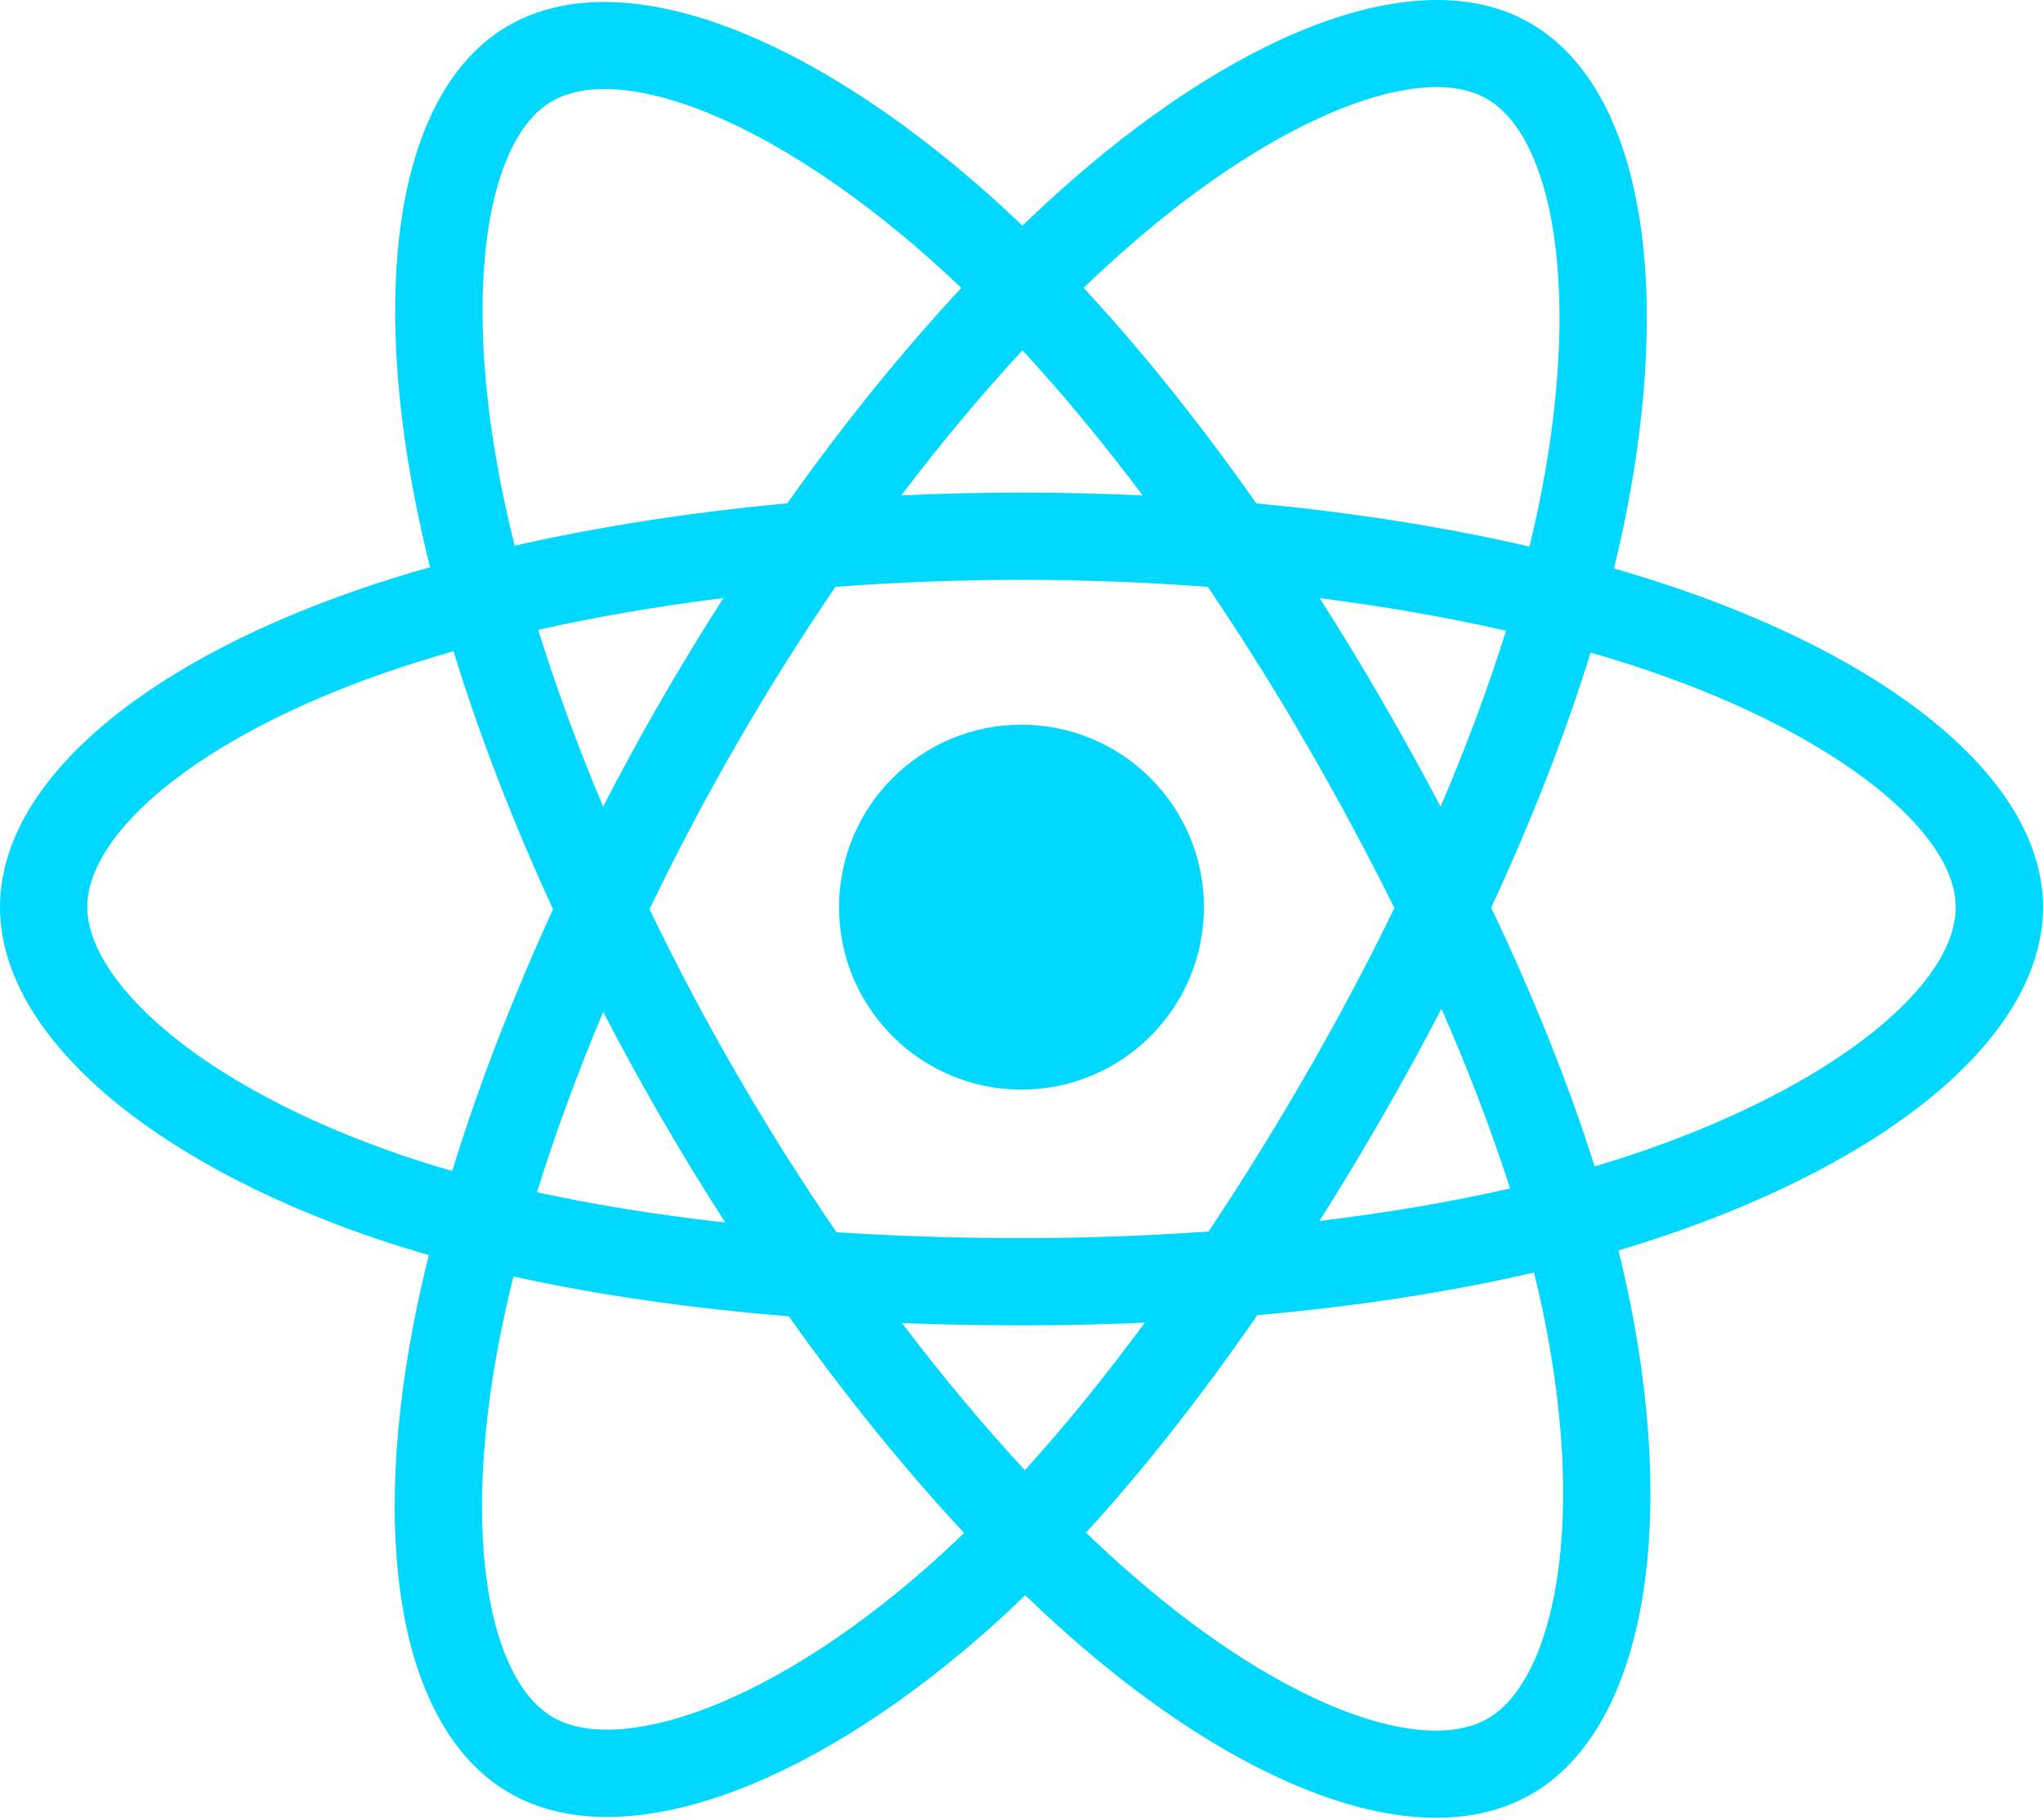
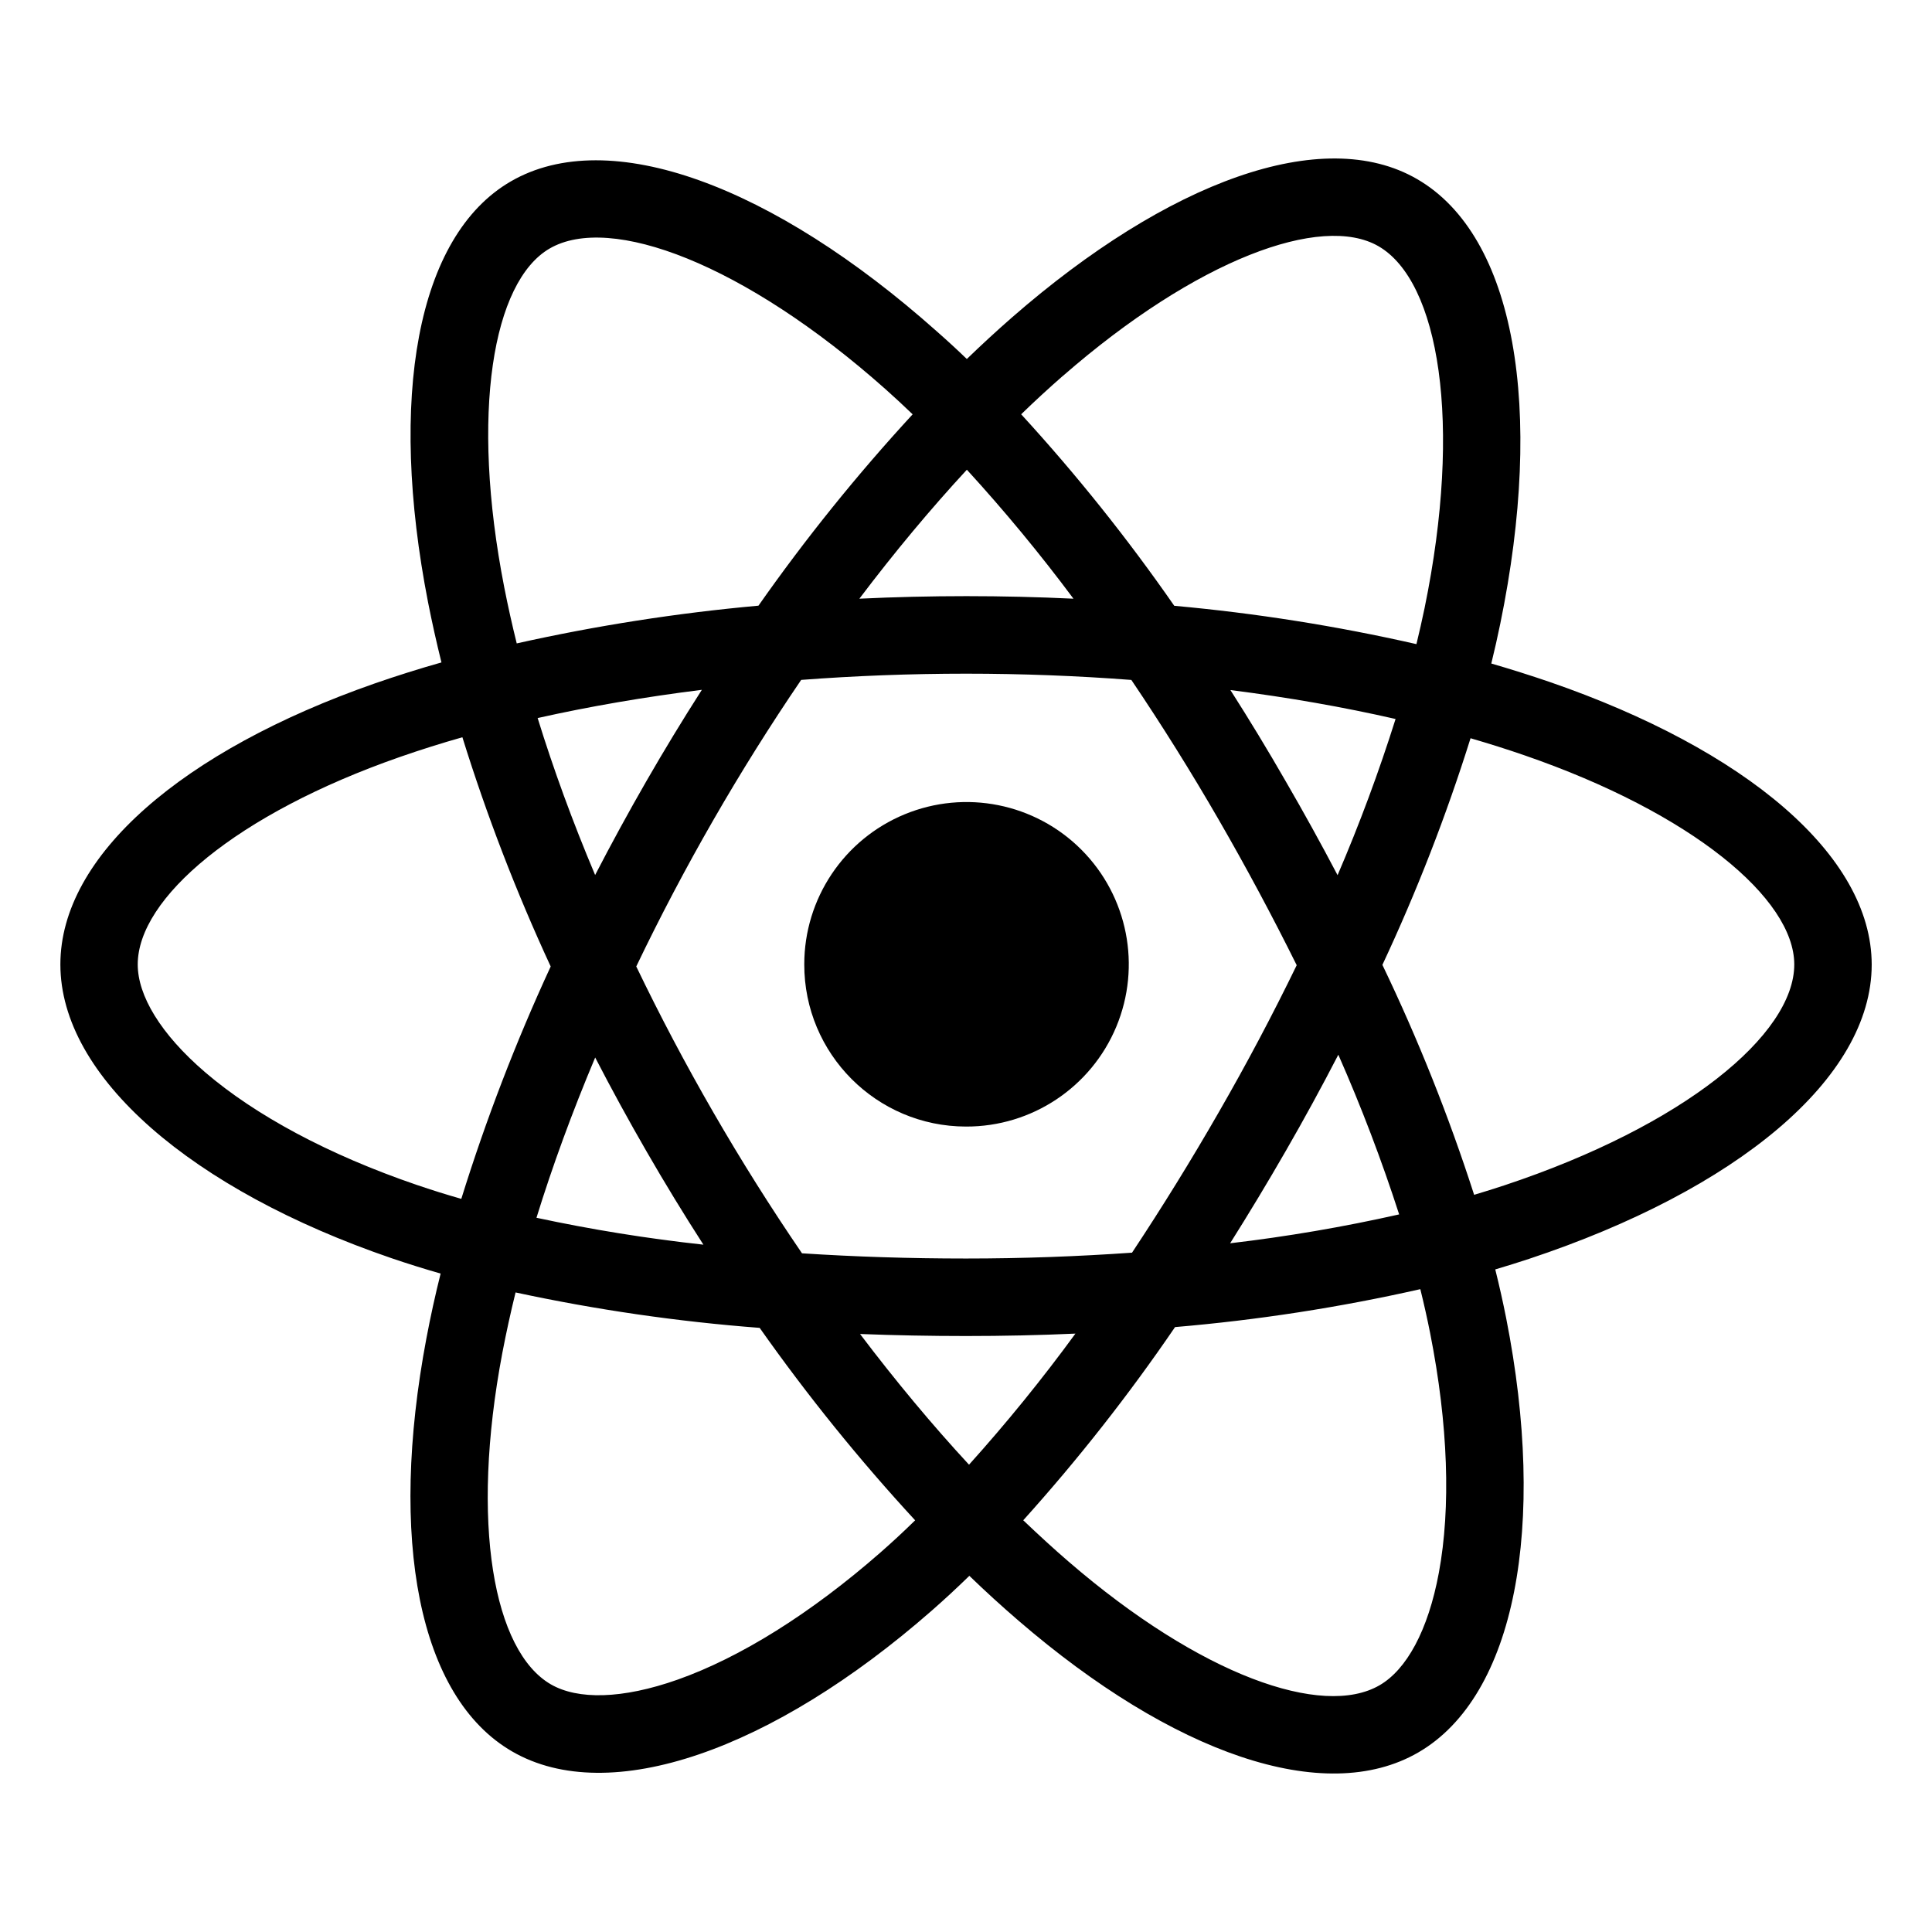
- <svg xmlns="http://www.w3.org/2000/svg" aria-hidden="true" role="img" class="iconify iconify--logos" width="35.93" height="32" preserveAspectRatio="xMidYMid meet" viewBox="0 0 256 228">
-   <path fill="#00D8FF" d="M210.483 73.824a171.49 171.49 0 0 0-8.24-2.597c.465-1.9.893-3.777 1.273-5.621c6.238-30.281 2.16-54.676-11.769-62.708c-13.355-7.7-35.196.329-57.254 19.526a171.23 171.23 0 0 0-6.375 5.848a155.866 155.866 0 0 0-4.241-3.917C100.759 3.829 77.587-4.822 63.673 3.233C50.33 10.957 46.379 33.89 51.995 62.588a170.974 170.974 0 0 0 1.892 8.48c-3.28.932-6.445 1.924-9.474 2.98C17.309 83.498 0 98.307 0 113.668c0 15.865 18.582 31.778 46.812 41.427a145.52 145.52 0 0 0 6.921 2.165a167.467 167.467 0 0 0-2.01 9.138c-5.354 28.2-1.173 50.591 12.134 58.266c13.744 7.926 36.812-.22 59.273-19.855a145.567 145.567 0 0 0 5.342-4.923a168.064 168.064 0 0 0 6.92 6.314c21.758 18.722 43.246 26.282 56.54 18.586c13.731-7.949 18.194-32.003 12.4-61.268a145.016 145.016 0 0 0-1.535-6.842c1.62-.48 3.21-.974 4.76-1.488c29.348-9.723 48.443-25.443 48.443-41.52c0-15.417-17.868-30.326-45.517-39.844Zm-6.365 70.984c-1.4.463-2.836.91-4.3 1.345c-3.24-10.257-7.612-21.163-12.963-32.432c5.106-11 9.31-21.767 12.459-31.957c2.619.758 5.16 1.557 7.61 2.4c23.69 8.156 38.14 20.213 38.14 29.504c0 9.896-15.606 22.743-40.946 31.14Zm-10.514 20.834c2.562 12.94 2.927 24.64 1.23 33.787c-1.524 8.219-4.59 13.698-8.382 15.893c-8.067 4.67-25.32-1.4-43.927-17.412a156.726 156.726 0 0 1-6.437-5.87c7.214-7.889 14.423-17.06 21.459-27.246c12.376-1.098 24.068-2.894 34.671-5.345a134.17 134.17 0 0 1 1.386 6.193ZM87.276 214.515c-7.882 2.783-14.16 2.863-17.955.675c-8.075-4.657-11.432-22.636-6.853-46.752a156.923 156.923 0 0 1 1.869-8.499c10.486 2.32 22.093 3.988 34.498 4.994c7.084 9.967 14.501 19.128 21.976 27.15a134.668 134.668 0 0 1-4.877 4.492c-9.933 8.682-19.886 14.842-28.658 17.94ZM50.35 144.747c-12.483-4.267-22.792-9.812-29.858-15.863c-6.35-5.437-9.555-10.836-9.555-15.216c0-9.322 13.897-21.212 37.076-29.293c2.813-.98 5.757-1.905 8.812-2.773c3.204 10.42 7.406 21.315 12.477 32.332c-5.137 11.18-9.399 22.249-12.634 32.792a134.718 134.718 0 0 1-6.318-1.979Zm12.378-84.26c-4.811-24.587-1.616-43.134 6.425-47.789c8.564-4.958 27.502 2.111 47.463 19.835a144.318 144.318 0 0 1 3.841 3.545c-7.438 7.987-14.787 17.08-21.808 26.988c-12.04 1.116-23.565 2.908-34.161 5.309a160.342 160.342 0 0 1-1.76-7.887Zm110.427 27.268a347.8 347.8 0 0 0-7.785-12.803c8.168 1.033 15.994 2.404 23.343 4.08c-2.206 7.072-4.956 14.465-8.193 22.045a381.151 381.151 0 0 0-7.365-13.322Zm-45.032-43.861c5.044 5.465 10.096 11.566 15.065 18.186a322.04 322.04 0 0 0-30.257-.006c4.974-6.559 10.069-12.652 15.192-18.18ZM82.802 87.83a323.167 323.167 0 0 0-7.227 13.238c-3.184-7.553-5.909-14.98-8.134-22.152c7.304-1.634 15.093-2.97 23.209-3.984a321.524 321.524 0 0 0-7.848 12.897Zm8.081 65.352c-8.385-.936-16.291-2.203-23.593-3.793c2.26-7.3 5.045-14.885 8.298-22.6a321.187 321.187 0 0 0 7.257 13.246c2.594 4.48 5.28 8.868 8.038 13.147Zm37.542 31.03c-5.184-5.592-10.354-11.779-15.403-18.433c4.902.192 9.899.29 14.978.29c5.218 0 10.376-.117 15.453-.343c-4.985 6.774-10.018 12.97-15.028 18.486Zm52.198-57.817c3.422 7.8 6.306 15.345 8.596 22.52c-7.422 1.694-15.436 3.058-23.88 4.071a382.417 382.417 0 0 0 7.859-13.026a347.403 347.403 0 0 0 7.425-13.565Zm-16.898 8.101a358.557 358.557 0 0 1-12.281 19.815a329.4 329.4 0 0 1-23.444.823c-7.967 0-15.716-.248-23.178-.732a310.202 310.202 0 0 1-12.513-19.846h.001a307.41 307.41 0 0 1-10.923-20.627a310.278 310.278 0 0 1 10.89-20.637l-.001.001a307.318 307.318 0 0 1 12.413-19.761c7.613-.576 15.42-.876 23.31-.876H128c7.926 0 15.743.303 23.354.883a329.357 329.357 0 0 1 12.335 19.695a358.489 358.489 0 0 1 11.036 20.54a329.472 329.472 0 0 1-11 20.722Zm22.56-122.124c8.572 4.944 11.906 24.881 6.52 51.026c-.344 1.668-.73 3.367-1.15 5.09c-10.622-2.452-22.155-4.275-34.23-5.408c-7.034-10.017-14.323-19.124-21.64-27.008a160.789 160.789 0 0 1 5.888-5.4c18.9-16.447 36.564-22.941 44.612-18.3ZM128 90.808c12.625 0 22.86 10.235 22.86 22.86s-10.235 22.86-22.86 22.86s-22.86-10.235-22.86-22.86s10.235-22.86 22.86-22.86Z" />
+ <svg xmlns="http://www.w3.org/2000/svg" class="ionicon" viewBox="0 0 512 512">
+   <path d="M410.66 180.72q-7.67-2.62-15.45-4.88 1.29-5.25 2.38-10.56c11.7-56.9 4.05-102.74-22.06-117.83-25-14.48-66 .61-107.36 36.69q-6.1 5.34-11.95 11-3.9-3.76-8-7.36c-43.35-38.58-86.8-54.83-112.88-39.69-25 14.51-32.43 57.6-21.9 111.53q1.58 8 3.55 15.93a320.85 320.85 0 00-17.77 5.6C48.46 198.9 16 226.73 16 255.59c0 29.82 34.84 59.72 87.77 77.85q6.44 2.19 13 4.07-2.13 8.49-3.77 17.17c-10 53-2.2 95.07 22.75 109.49 25.77 14.89 69-.41 111.14-37.31q5-4.38 10-9.25 6.32 6.11 13 11.86c40.8 35.18 81.09 49.39 106 34.93 25.75-14.94 34.12-60.14 23.25-115.13q-1.25-6.3-2.88-12.86 4.56-1.35 8.93-2.79c55-18.27 90.83-47.81 90.83-78-.02-29-33.52-57.01-85.36-74.9zm-129-81.08c35.43-30.91 68.55-43.11 83.65-34.39 16.07 9.29 22.32 46.75 12.22 95.88q-1 4.8-2.16 9.57a487.83 487.83 0 00-64.18-10.16 481.27 481.27 0 00-40.57-50.75q5.38-5.22 11.02-10.15zM157.73 280.25q6.51 12.6 13.61 24.89 7.23 12.54 15.07 24.71a435.28 435.28 0 01-44.24-7.13c4.24-13.72 9.46-27.97 15.56-42.47zm0-48.33c-6-14.19-11.08-28.15-15.25-41.63 13.7-3.07 28.3-5.58 43.52-7.48q-7.65 11.94-14.72 24.23t-13.58 24.88zm10.9 24.17q9.48-19.77 20.42-38.78 10.93-19 23.27-37.13c14.28-1.08 28.92-1.65 43.71-1.65s29.52.57 43.79 1.66q12.21 18.09 23.13 37t20.69 38.6Q334 275.63 323 294.73q-10.91 19-23 37.24c-14.25 1-29 1.55-44 1.55s-29.47-.47-43.46-1.38q-12.43-18.19-23.46-37.29t-20.48-38.76zM340.75 305q7.25-12.58 13.92-25.49a440.41 440.41 0 0116.12 42.32 434.44 434.44 0 01-44.79 7.65q7.62-12.09 14.75-24.48zm13.72-73.07q-6.64-12.65-13.81-25-7-12.18-14.59-24.06c15.31 1.94 30 4.52 43.77 7.67a439.89 439.89 0 01-15.37 41.39zm-98.24-107.45a439.75 439.75 0 0128.25 34.18q-28.35-1.35-56.74 0c9.33-12.34 18.88-23.79 28.49-34.18zM145.66 65.86c16.06-9.32 51.57 4 89 37.27 2.39 2.13 4.8 4.36 7.2 6.67A491.37 491.37 0 00201 160.51a499.12 499.12 0 00-64.06 10q-1.83-7.36-3.3-14.82c-9.05-46.23-3.06-81.08 12.02-89.83zm-23.41 251.85q-6-1.71-11.85-3.71c-23.4-8-42.73-18.44-56-29.81-11.88-10.19-17.9-20.36-17.9-28.6 0-17.51 26.06-39.85 69.52-55q8.19-2.85 16.52-5.21a493.54 493.54 0 0023.4 60.75 502.46 502.46 0 00-23.69 61.58zm111.13 93.67c-18.63 16.32-37.29 27.89-53.74 33.72-14.78 5.23-26.55 5.38-33.66 1.27-15.14-8.75-21.44-42.54-12.85-87.86q1.53-8 3.5-16a480.85 480.85 0 0064.69 9.39 501.2 501.2 0 0041.2 51c-2.98 2.93-6.03 5.75-9.14 8.48zm23.42-23.22c-9.72-10.51-19.42-22.14-28.88-34.64q13.79.54 28.08.54c9.78 0 19.46-.21 29-.64a439.33 439.33 0 01-28.2 34.74zm124.52 28.59c-2.86 15.44-8.61 25.74-15.72 29.86-15.13 8.78-47.48-2.63-82.36-32.72-4-3.44-8-7.13-12.07-11a484.54 484.54 0 0040.23-51.2 477.84 477.84 0 0065-10.05q1.47 5.94 2.6 11.64c4.81 24.3 5.5 46.28 2.32 63.47zm17.4-102.64c-2.62.87-5.32 1.71-8.06 2.53a483.26 483.26 0 00-24.31-60.94 481.52 481.52 0 0023.36-60.06c4.91 1.43 9.68 2.93 14.27 4.52 44.42 15.32 71.52 38 71.52 55.43 0 18.6-29.27 42.74-76.78 58.52z" />
+   <path d="M256 298.55a43 43 0 10-42.86-43 42.91 42.91 0 0042.86 43z" />
</svg>
